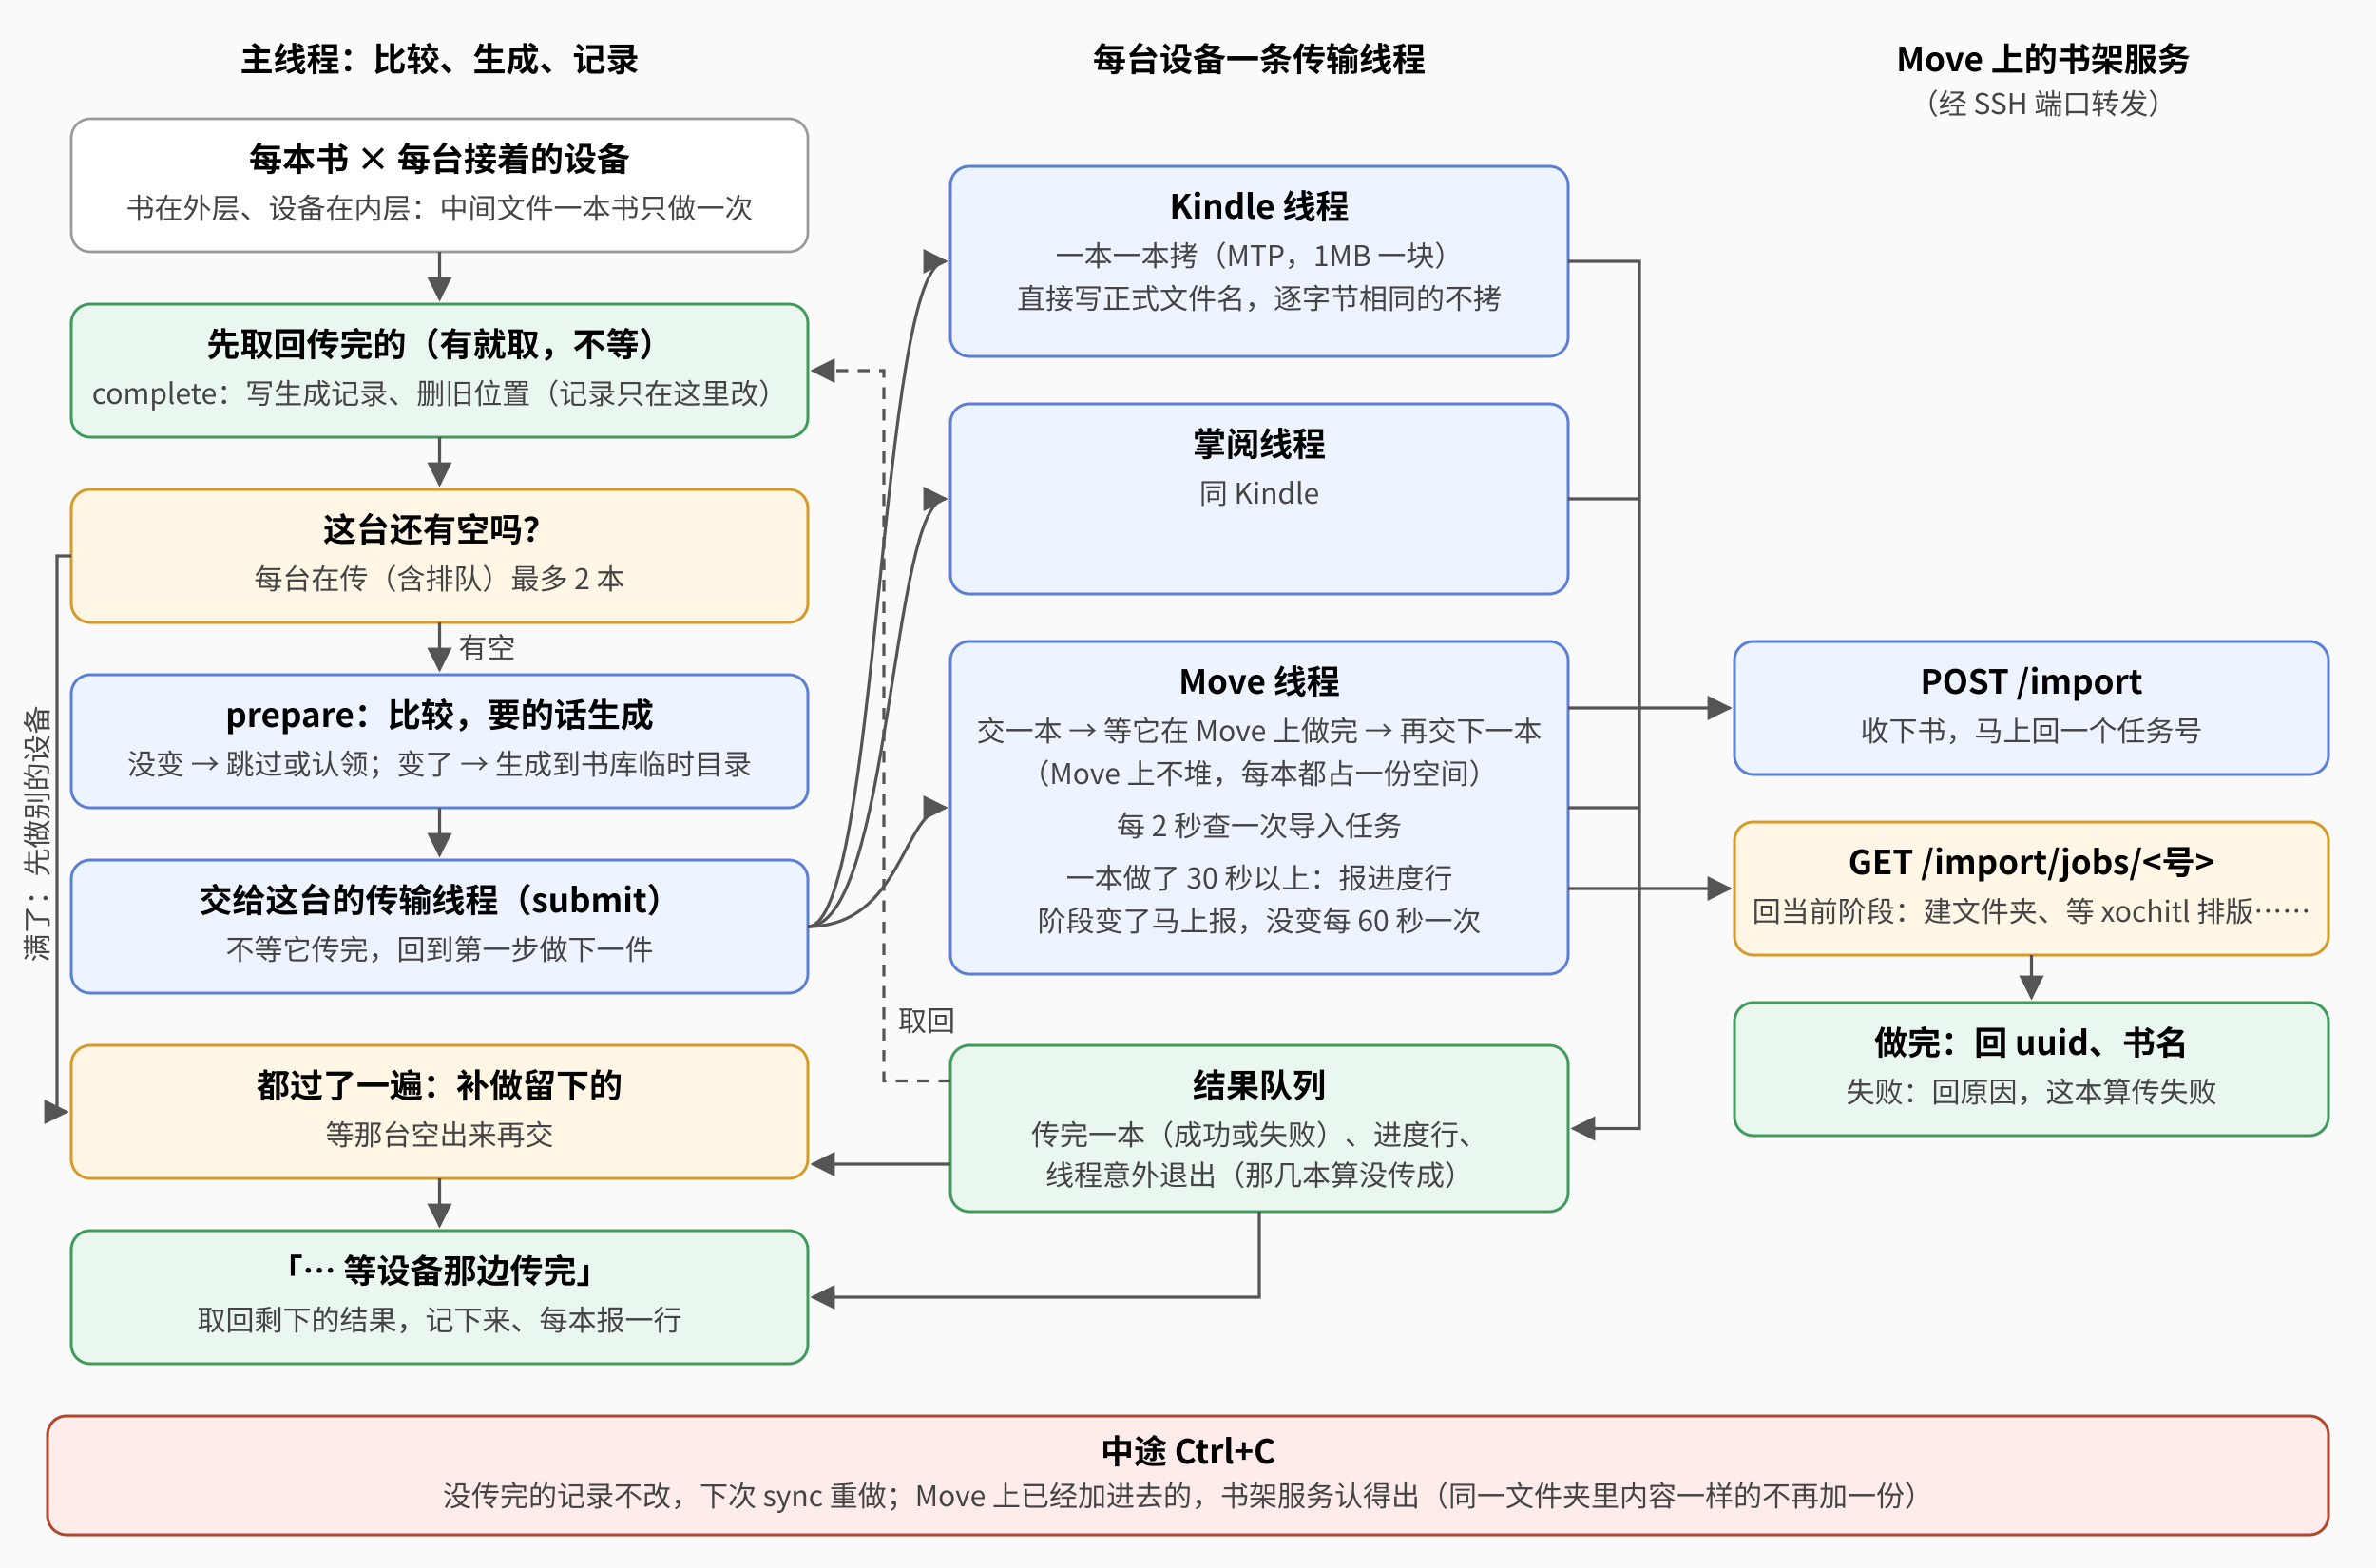
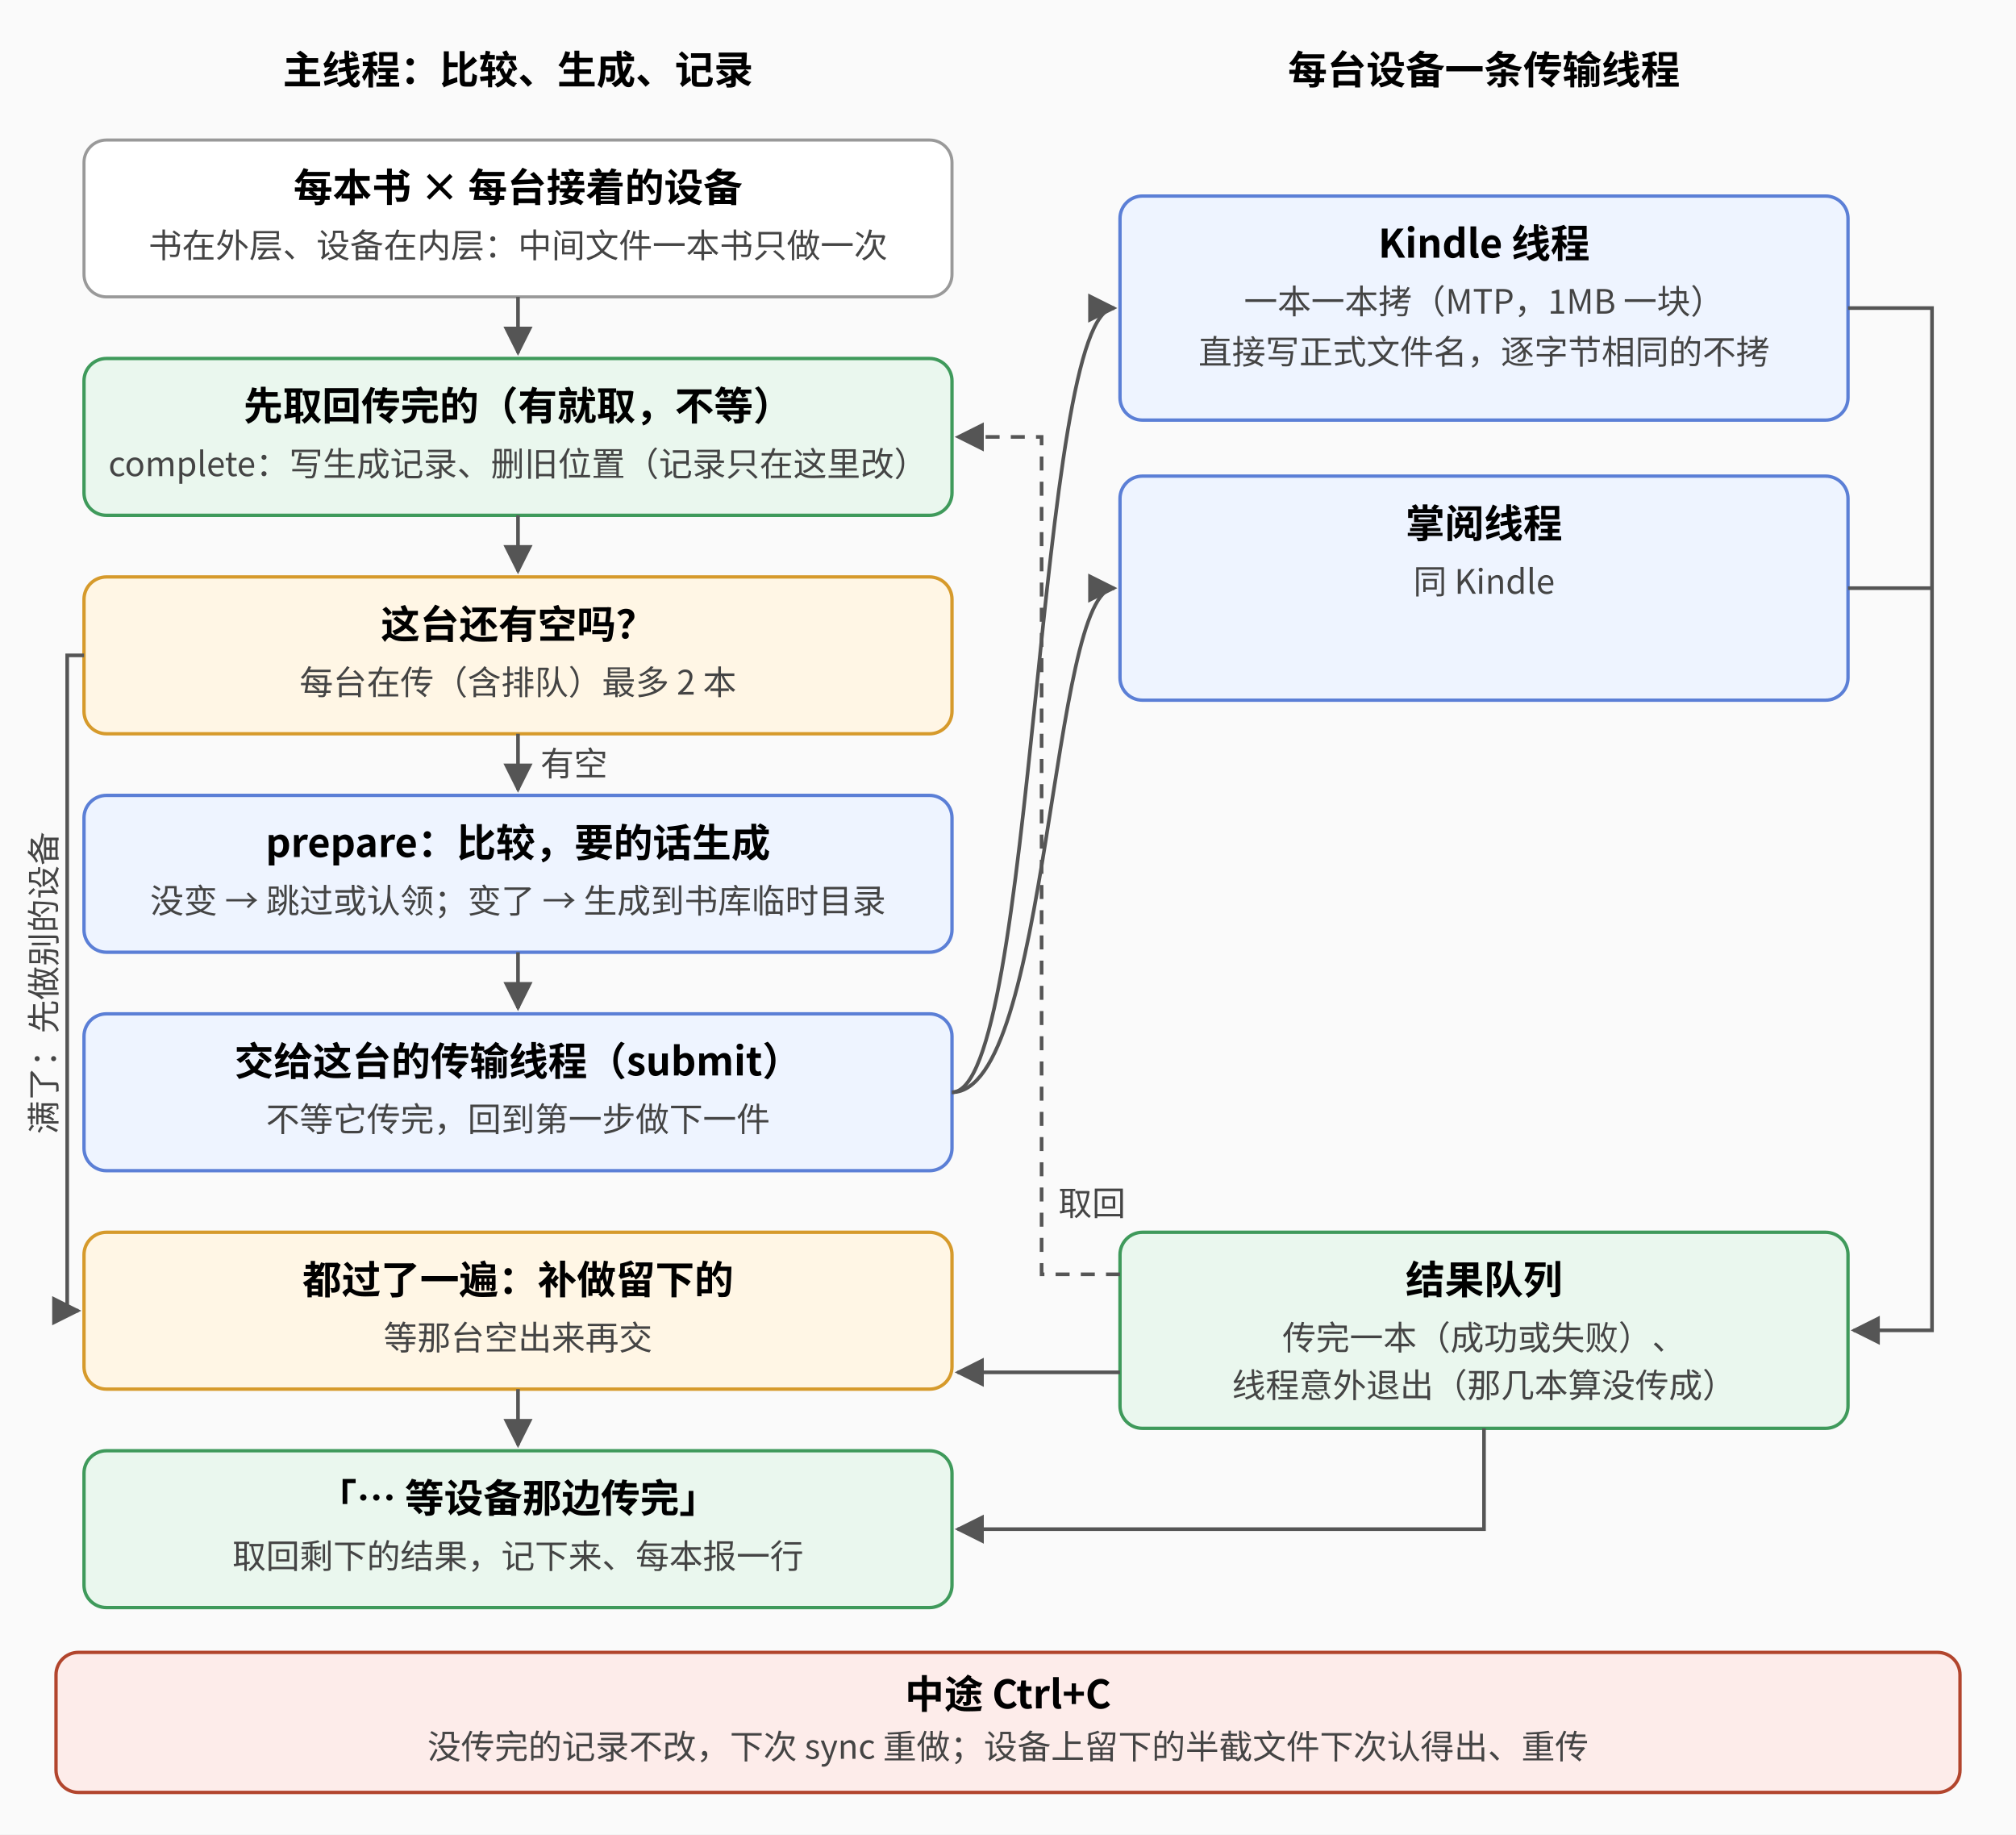
- <svg xmlns="http://www.w3.org/2000/svg" viewBox="0 0 1000 660" font-family="'Noto Sans CJK SC','PingFang SC','Microsoft YaHei',sans-serif" font-size="13">
+ <svg xmlns="http://www.w3.org/2000/svg" viewBox="0 0 720 655" font-family="'Noto Sans CJK SC','PingFang SC','Microsoft YaHei',sans-serif" font-size="13">
  <defs>
    <marker id="a" viewBox="0 0 10 10" refX="9" refY="5" markerWidth="8" markerHeight="8" orient="auto">
      <path d="M0 0L10 5L0 10z" fill="#555" />
    </marker>
    <style>
      .b{fill:#fff;stroke:#999;stroke-width:1.1}
      .q{fill:#fff6e5;stroke:#d69a2b;stroke-width:1.2}
      .w{fill:#eef4ff;stroke:#5b7fd6;stroke-width:1.2}
      .g{fill:#eaf7ee;stroke:#3f9a5b;stroke-width:1.2}
      .e{fill:#fdecea;stroke:#b2452d;stroke-width:1.2}
      .h{font-weight:bold;font-size:14px}
      .s{font-size:12px;fill:#444}
      .l{stroke:#555;stroke-width:1.3;fill:none}
      .d{stroke:#555;stroke-width:1.3;fill:none;stroke-dasharray:5 4}
    </style>
  </defs>
-   <rect width="1000" height="660" fill="#fafafa" />
+   <rect width="720" height="655" fill="#fafafa" />
  <text x="185" y="30" text-anchor="middle" class="h">主线程：比较、生成、记录</text>
  <text x="530" y="30" text-anchor="middle" class="h">每台设备一条传输线程</text>
-   <text x="860" y="30" text-anchor="middle" class="h">Move 上的书架服务</text>
-   <text x="860" y="48" text-anchor="middle" class="s">（经 SSH 端口转发）</text>
  <rect class="b" x="30" y="50" width="310" height="56" rx="8" />
  <text x="185" y="72" text-anchor="middle" class="h">每本书 × 每台接着的设备</text>
  <text x="185" y="92" text-anchor="middle" class="s">书在外层、设备在内层：中间文件一本书只做一次</text>
  <path class="l" d="M185 106 L185 126" marker-end="url(#a)" />
  <rect class="g" x="30" y="128" width="310" height="56" rx="8" />
  <text x="185" y="150" text-anchor="middle" class="h">先取回传完的（有就取，不等）</text>
  <text x="185" y="170" text-anchor="middle" class="s">complete：写生成记录、删旧位置（记录只在这里改）</text>
  <path class="l" d="M185 184 L185 204" marker-end="url(#a)" />
  <rect class="q" x="30" y="206" width="310" height="56" rx="8" />
  <text x="185" y="228" text-anchor="middle" class="h">这台还有空吗？</text>
  <text x="185" y="248" text-anchor="middle" class="s">每台在传（含排队）最多 2 本</text>
  <path class="l" d="M185 262 L185 282" marker-end="url(#a)" />
  <text x="193" y="277" class="s">有空</text>
  <path class="l" d="M30 234 L24 234 L24 468 L28 468" marker-end="url(#a)" />
  <text x="20" y="351" class="s" transform="rotate(-90 20 351)" text-anchor="middle">满了：先做别的设备</text>
  <rect class="w" x="30" y="284" width="310" height="56" rx="8" />
  <text x="185" y="306" text-anchor="middle" class="h">prepare：比较，要的话生成</text>
  <text x="185" y="326" text-anchor="middle" class="s">没变 → 跳过或认领；变了 → 生成到书库临时目录</text>
  <path class="l" d="M185 340 L185 360" marker-end="url(#a)" />
  <rect class="w" x="30" y="362" width="310" height="56" rx="8" />
  <text x="185" y="384" text-anchor="middle" class="h">交给这台的传输线程（submit）</text>
  <text x="185" y="404" text-anchor="middle" class="s">不等它传完，回到第一步做下一件</text>
  <rect class="q" x="30" y="440" width="310" height="56" rx="8" />
  <text x="185" y="462" text-anchor="middle" class="h">都过了一遍：补做留下的</text>
  <text x="185" y="482" text-anchor="middle" class="s">等那台空出来再交</text>
  <path class="l" d="M185 496 L185 516" marker-end="url(#a)" />
  <rect class="g" x="30" y="518" width="310" height="56" rx="8" />
  <text x="185" y="540" text-anchor="middle" class="h">「… 等设备那边传完」</text>
  <text x="185" y="560" text-anchor="middle" class="s">取回剩下的结果，记下来、每本报一行</text>
  <path class="l" d="M340 390 C370 390 370 110 398 110" marker-end="url(#a)" />
  <path class="l" d="M340 390 C375 390 375 210 398 210" marker-end="url(#a)" />
-   <path class="l" d="M340 390 C380 390 380 340 398 340" marker-end="url(#a)" />
  <rect class="w" x="400" y="70" width="260" height="80" rx="8" />
  <text x="530" y="92" text-anchor="middle" class="h">Kindle 线程</text>
  <text x="530" y="112" text-anchor="middle" class="s">一本一本拷（MTP，1MB 一块）</text>
  <text x="530" y="130" text-anchor="middle" class="s">直接写正式文件名，逐字节相同的不拷</text>
  <rect class="w" x="400" y="170" width="260" height="80" rx="8" />
  <text x="530" y="192" text-anchor="middle" class="h">掌阅线程</text>
  <text x="530" y="212" text-anchor="middle" class="s">同 Kindle</text>
-   <rect class="w" x="400" y="270" width="260" height="140" rx="8" />
-   <text x="530" y="292" text-anchor="middle" class="h">Move 线程</text>
-   <text x="530" y="312" text-anchor="middle" class="s">交一本 → 等它在 Move 上做完 → 再交下一本</text>
-   <text x="530" y="330" text-anchor="middle" class="s">（Move 上不堆，每本都占一份空间）</text>
-   <text x="530" y="352" text-anchor="middle" class="s">每 2 秒查一次导入任务</text>
-   <text x="530" y="374" text-anchor="middle" class="s">一本做了 30 秒以上：报进度行</text>
-   <text x="530" y="392" text-anchor="middle" class="s">阶段变了马上报，没变每 60 秒一次</text>
  <rect class="g" x="400" y="440" width="260" height="70" rx="8" />
  <text x="530" y="462" text-anchor="middle" class="h">结果队列</text>
-   <text x="530" y="482" text-anchor="middle" class="s">传完一本（成功或失败）、进度行、</text>
+   <text x="530" y="482" text-anchor="middle" class="s">传完一本（成功或失败）、</text>
  <text x="530" y="499" text-anchor="middle" class="s">线程意外退出（那几本算没传成）</text>
  <path class="l" d="M660 110 L690 110 L690 475 L662 475" marker-end="url(#a)" />
  <path class="l" d="M660 210 L690 210" />
-   <path class="l" d="M660 340 L690 340" />
  <path class="l" d="M400 490 L342 490" marker-end="url(#a)" />
  <path class="d" d="M400 455 L372 455 L372 156 L342 156" marker-end="url(#a)" />
  <text x="378" y="434" class="s">取回</text>
  <path class="l" d="M530 510 L530 546 L342 546" marker-end="url(#a)" />
-   <rect class="w" x="730" y="270" width="250" height="56" rx="8" />
-   <text x="855" y="292" text-anchor="middle" class="h">POST /import</text>
-   <text x="855" y="312" text-anchor="middle" class="s">收下书，马上回一个任务号</text>
-   <path class="l" d="M660 298 L728 298" marker-end="url(#a)" />
-   <rect class="q" x="730" y="346" width="250" height="56" rx="8" />
-   <text x="855" y="368" text-anchor="middle" class="h">GET /import/jobs/&lt;号&gt;</text>
-   <text x="855" y="388" text-anchor="middle" class="s">回当前阶段：建文件夹、等 xochitl 排版……</text>
-   <path class="l" d="M660 374 L728 374" marker-end="url(#a)" />
-   <rect class="g" x="730" y="422" width="250" height="56" rx="8" />
-   <text x="855" y="444" text-anchor="middle" class="h">做完：回 uuid、书名</text>
-   <text x="855" y="464" text-anchor="middle" class="s">失败：回原因，这本算传失败</text>
-   <path class="l" d="M855 402 L855 420" marker-end="url(#a)" />
-   <rect class="e" x="20" y="596" width="960" height="50" rx="8" />
-   <text x="500" y="616" text-anchor="middle" class="h">中途 Ctrl+C</text>
-   <text x="500" y="634" text-anchor="middle" class="s">没传完的记录不改，下次 sync 重做；Move 上已经加进去的，书架服务认得出（同一文件夹里内容一样的不再加一份）</text>
+   <rect class="e" x="20" y="590" width="680" height="50" rx="8" />
+   <text x="360" y="610" text-anchor="middle" class="h">中途 Ctrl+C</text>
+   <text x="360" y="628" text-anchor="middle" class="s">没传完的记录不改，下次 sync 重做；设备上留下的半截文件下次认得出、重传</text>
</svg>
